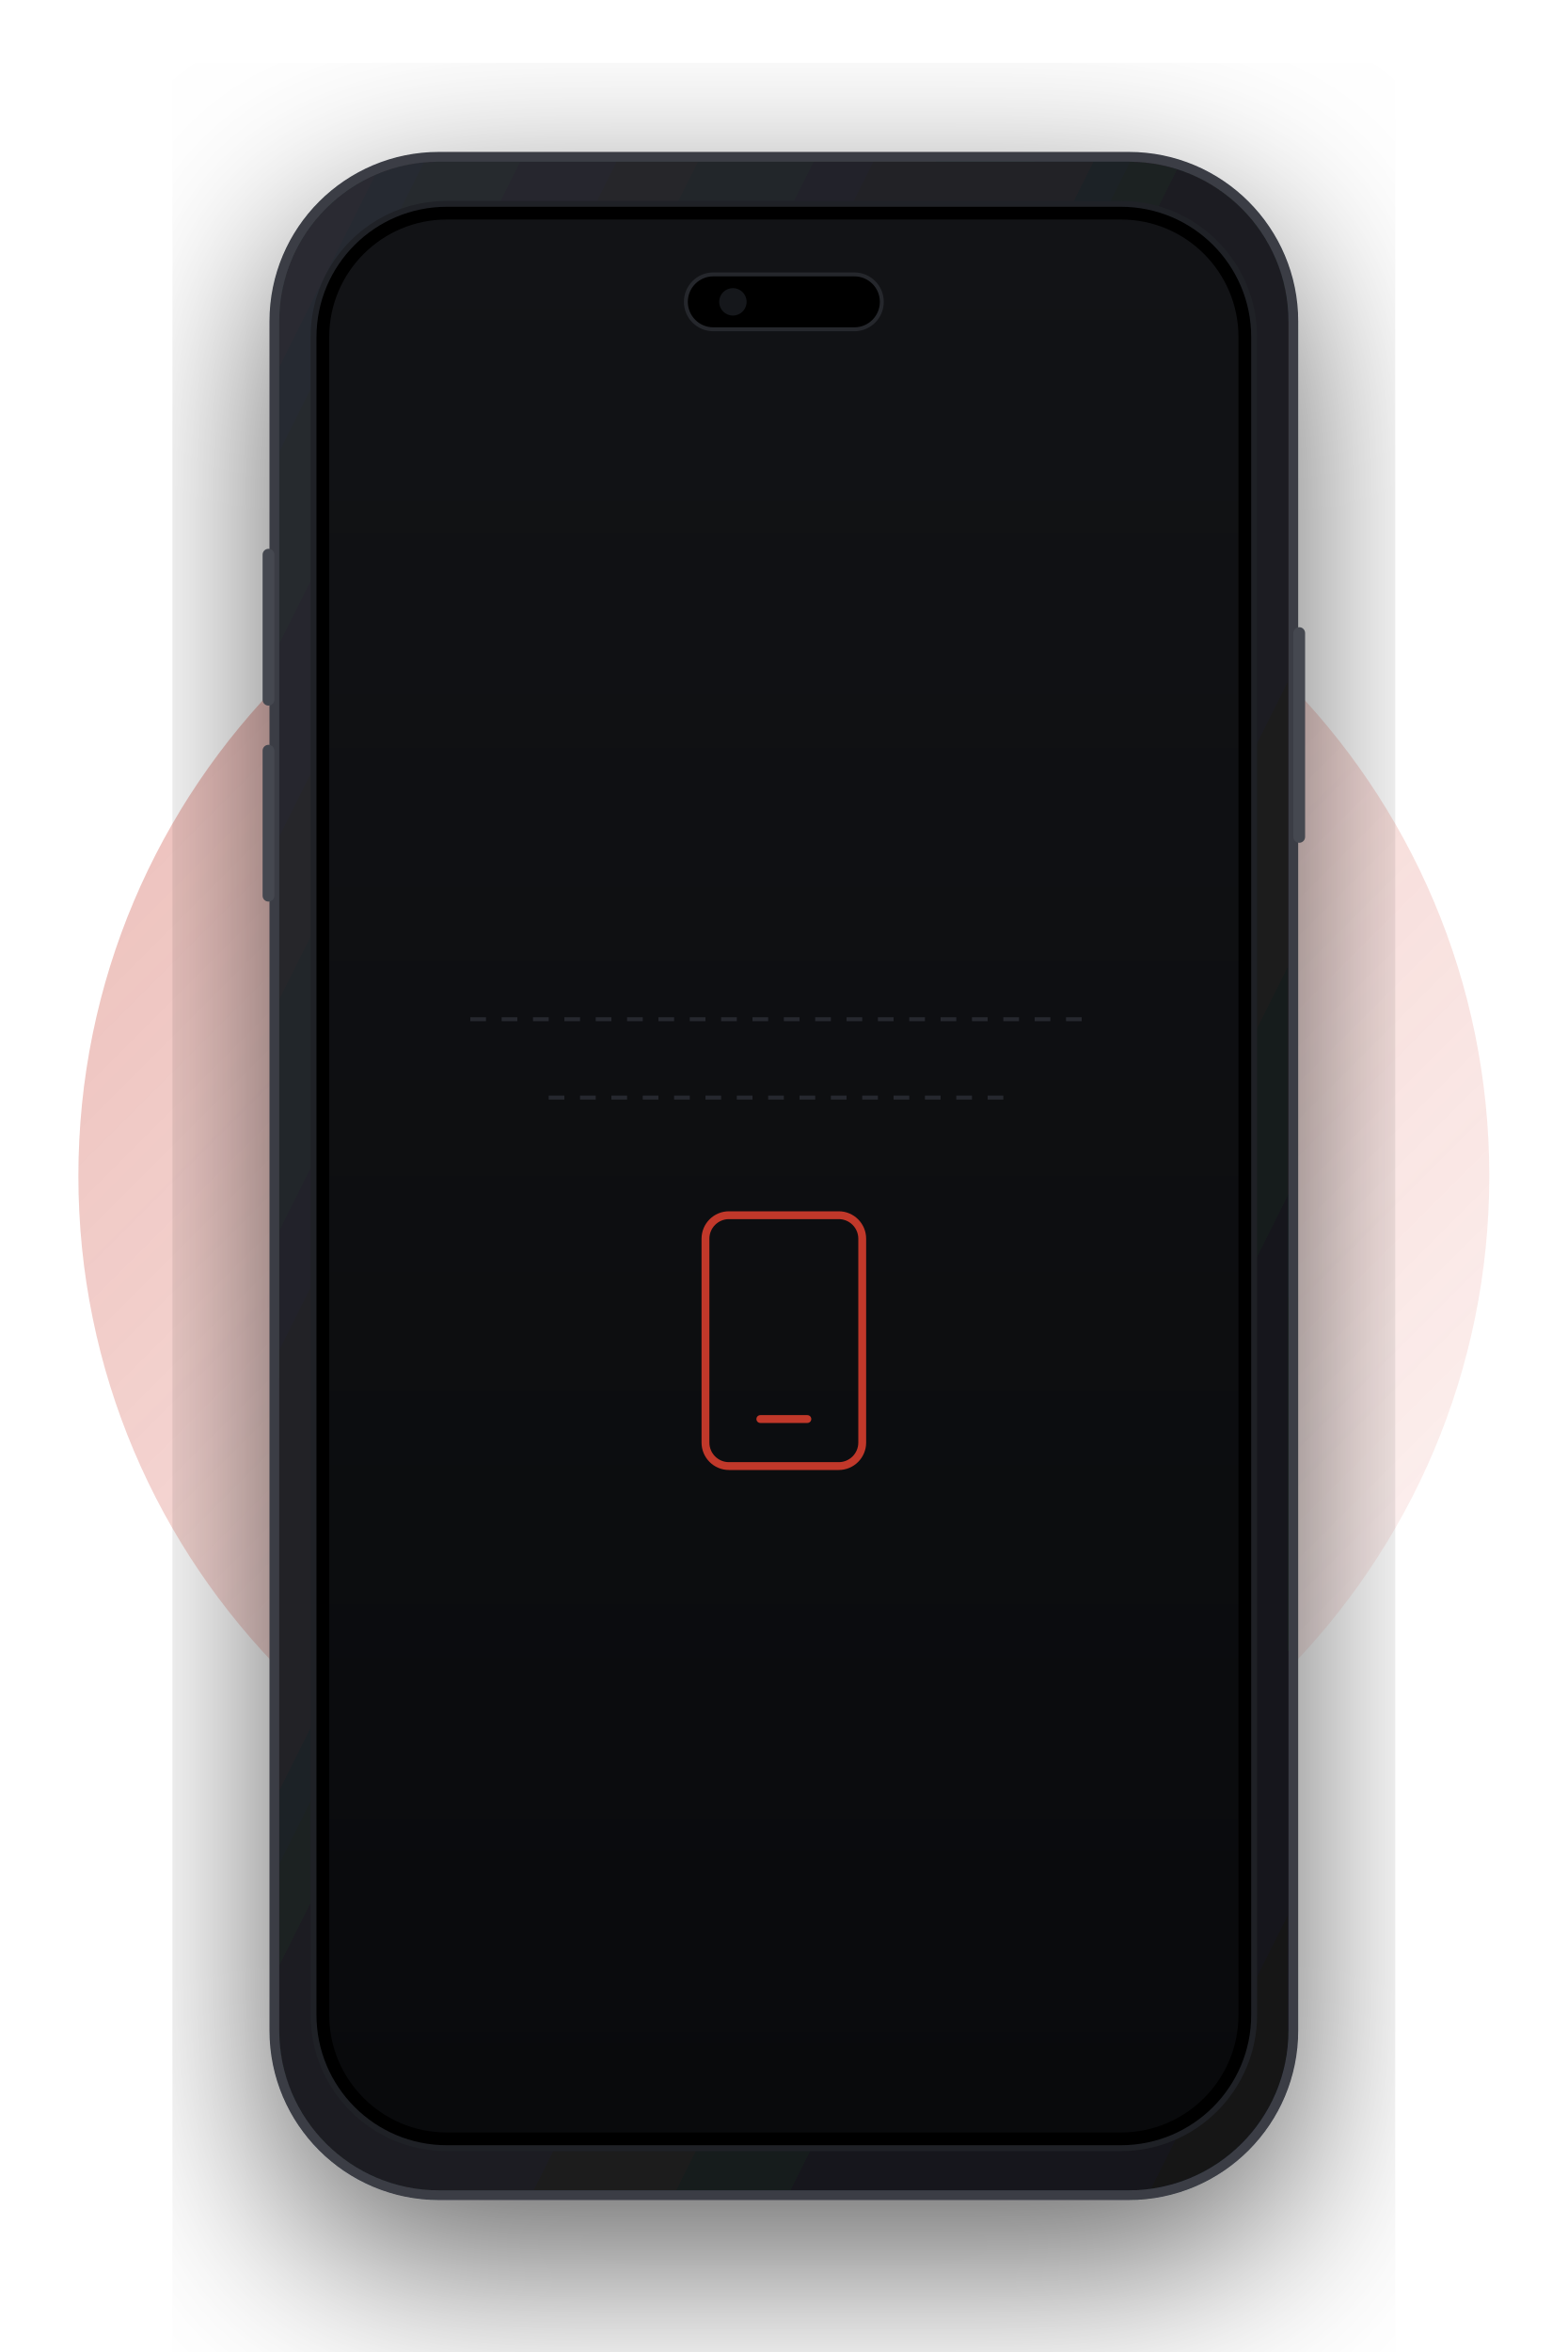
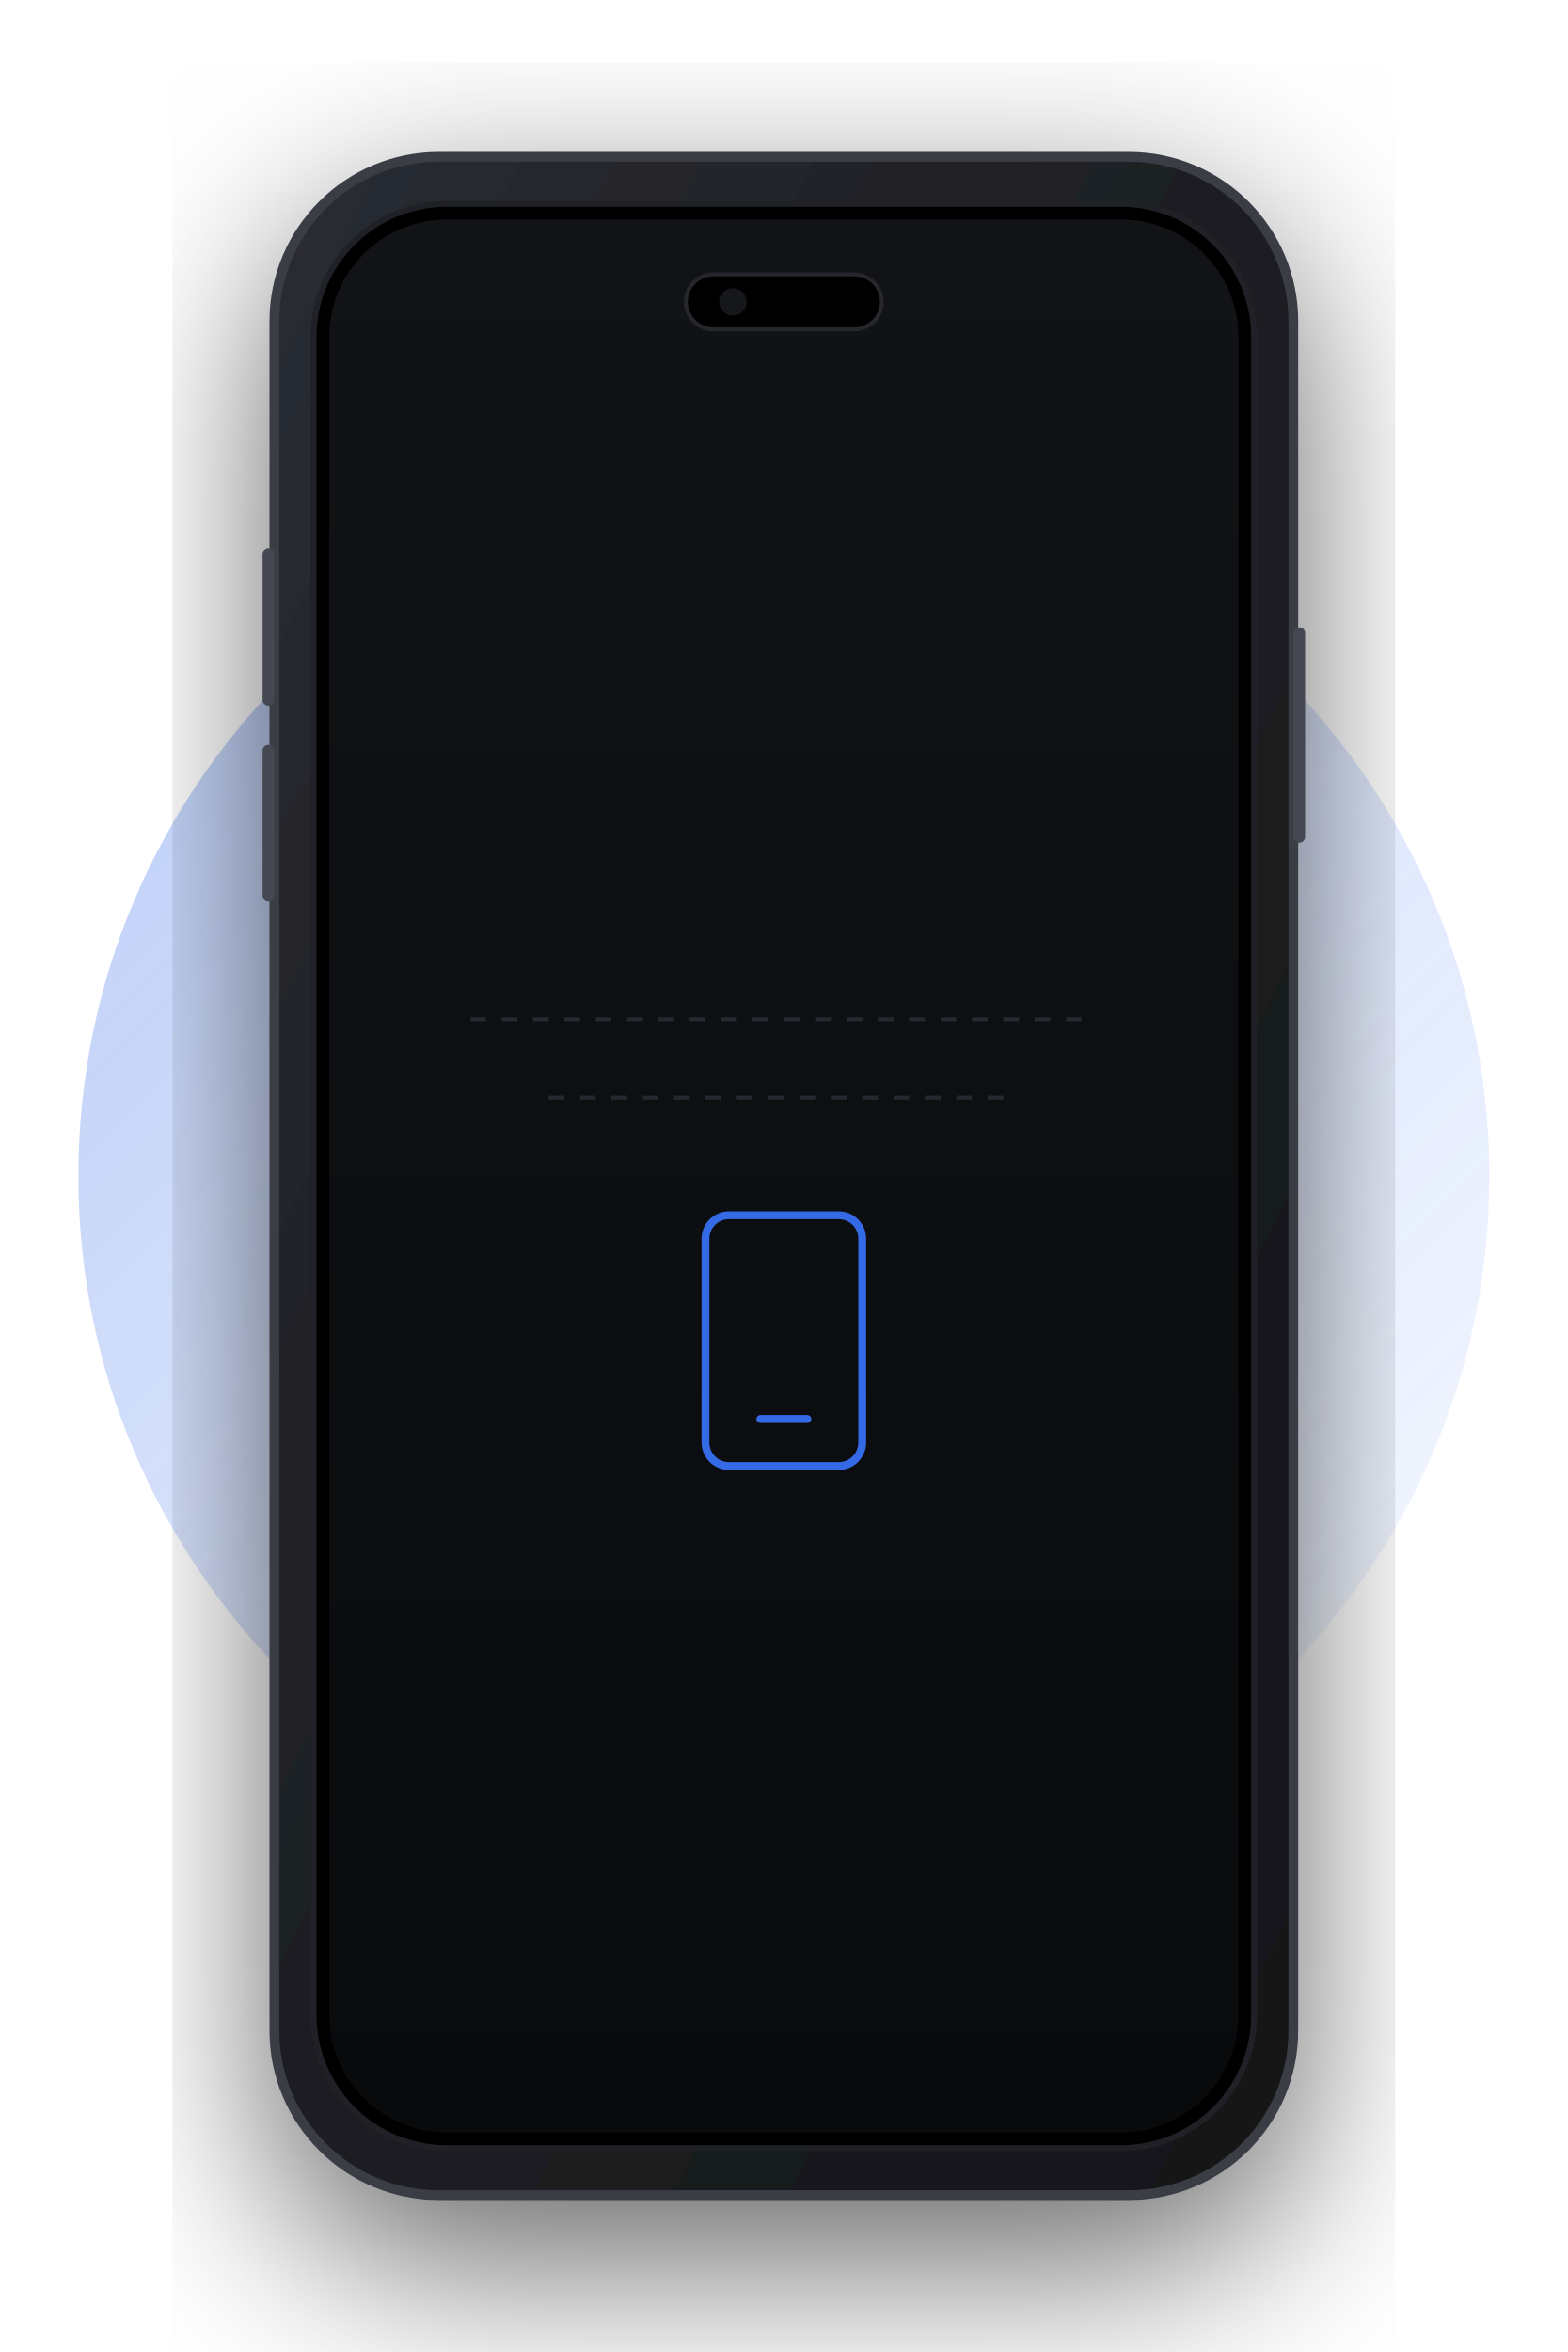
<svg xmlns="http://www.w3.org/2000/svg" viewBox="0 0 400 600" width="100%" height="100%">
  <defs>
    <linearGradient id="bodyGrad" x1="0%" y1="0%" x2="100%" y2="100%">
      <stop offset="0%" stop-color="#2a2c32" />
      <stop offset="50%" stop-color="#1d1e22" />
      <stop offset="100%" stop-color="#141518" />
    </linearGradient>
    <linearGradient id="screenGrad" x1="0%" y1="0%" x2="0%" y2="100%">
      <stop offset="0%" stop-color="#121316" />
      <stop offset="100%" stop-color="#090a0c" />
    </linearGradient>
    <linearGradient id="accentGlow" x1="0%" y1="0%" x2="100%" y2="100%">
-       <stop offset="0%" stop-color="#c1382a" stop-opacity="0.35" />
-       <stop offset="100%" stop-color="#e04e3e" stop-opacity="0.05" />
+       <stop offset="0%" stop-color="#356AE6" stop-opacity="0.35" />
+       <stop offset="100%" stop-color="#5a8bf5" stop-opacity="0.05" />
    </linearGradient>
    <filter id="shadow" x="-10%" y="-10%" width="120%" height="120%">
      <feDropShadow dx="0" dy="16" stdDeviation="24" flood-color="#000000" flood-opacity="0.6" />
    </filter>
  </defs>
  <circle cx="200" cy="300" r="180" fill="url(#accentGlow)" />
  <rect x="70" y="40" width="260" height="520" rx="42" fill="url(#bodyGrad)" stroke="#3a3d45" stroke-width="2.5" filter="url(#shadow)" />
  <rect x="80" y="52" width="240" height="496" rx="34" fill="#000000" stroke="#1f2126" stroke-width="1.5" />
  <rect x="84" y="56" width="232" height="488" rx="30" fill="url(#screenGrad)" />
  <rect x="175" y="70" width="50" height="14" rx="7" fill="#000000" stroke="#25272c" stroke-width="1" />
  <circle cx="187" cy="77" r="3.5" fill="#15171b" />
  <line x1="120" y1="260" x2="280" y2="260" stroke="#26282f" stroke-width="1" stroke-dasharray="4 4" />
  <line x1="140" y1="280" x2="260" y2="280" stroke="#26282f" stroke-width="1" stroke-dasharray="4 4" />
-   <g transform="translate(180, 310)" stroke="#c1382a" stroke-width="2" fill="none" stroke-linecap="round" stroke-linejoin="round">
+   <g transform="translate(180, 310)" stroke="#356AE6" stroke-width="2" fill="none" stroke-linecap="round" stroke-linejoin="round">
    <rect x="0" y="0" width="40" height="64" rx="6" />
    <line x1="14" y1="52" x2="26" y2="52" />
  </g>
  <rect x="67" y="140" width="3" height="40" rx="1.5" fill="#454850" />
  <rect x="67" y="190" width="3" height="40" rx="1.5" fill="#454850" />
  <rect x="330" y="160" width="3" height="55" rx="1.5" fill="#454850" />
</svg>
